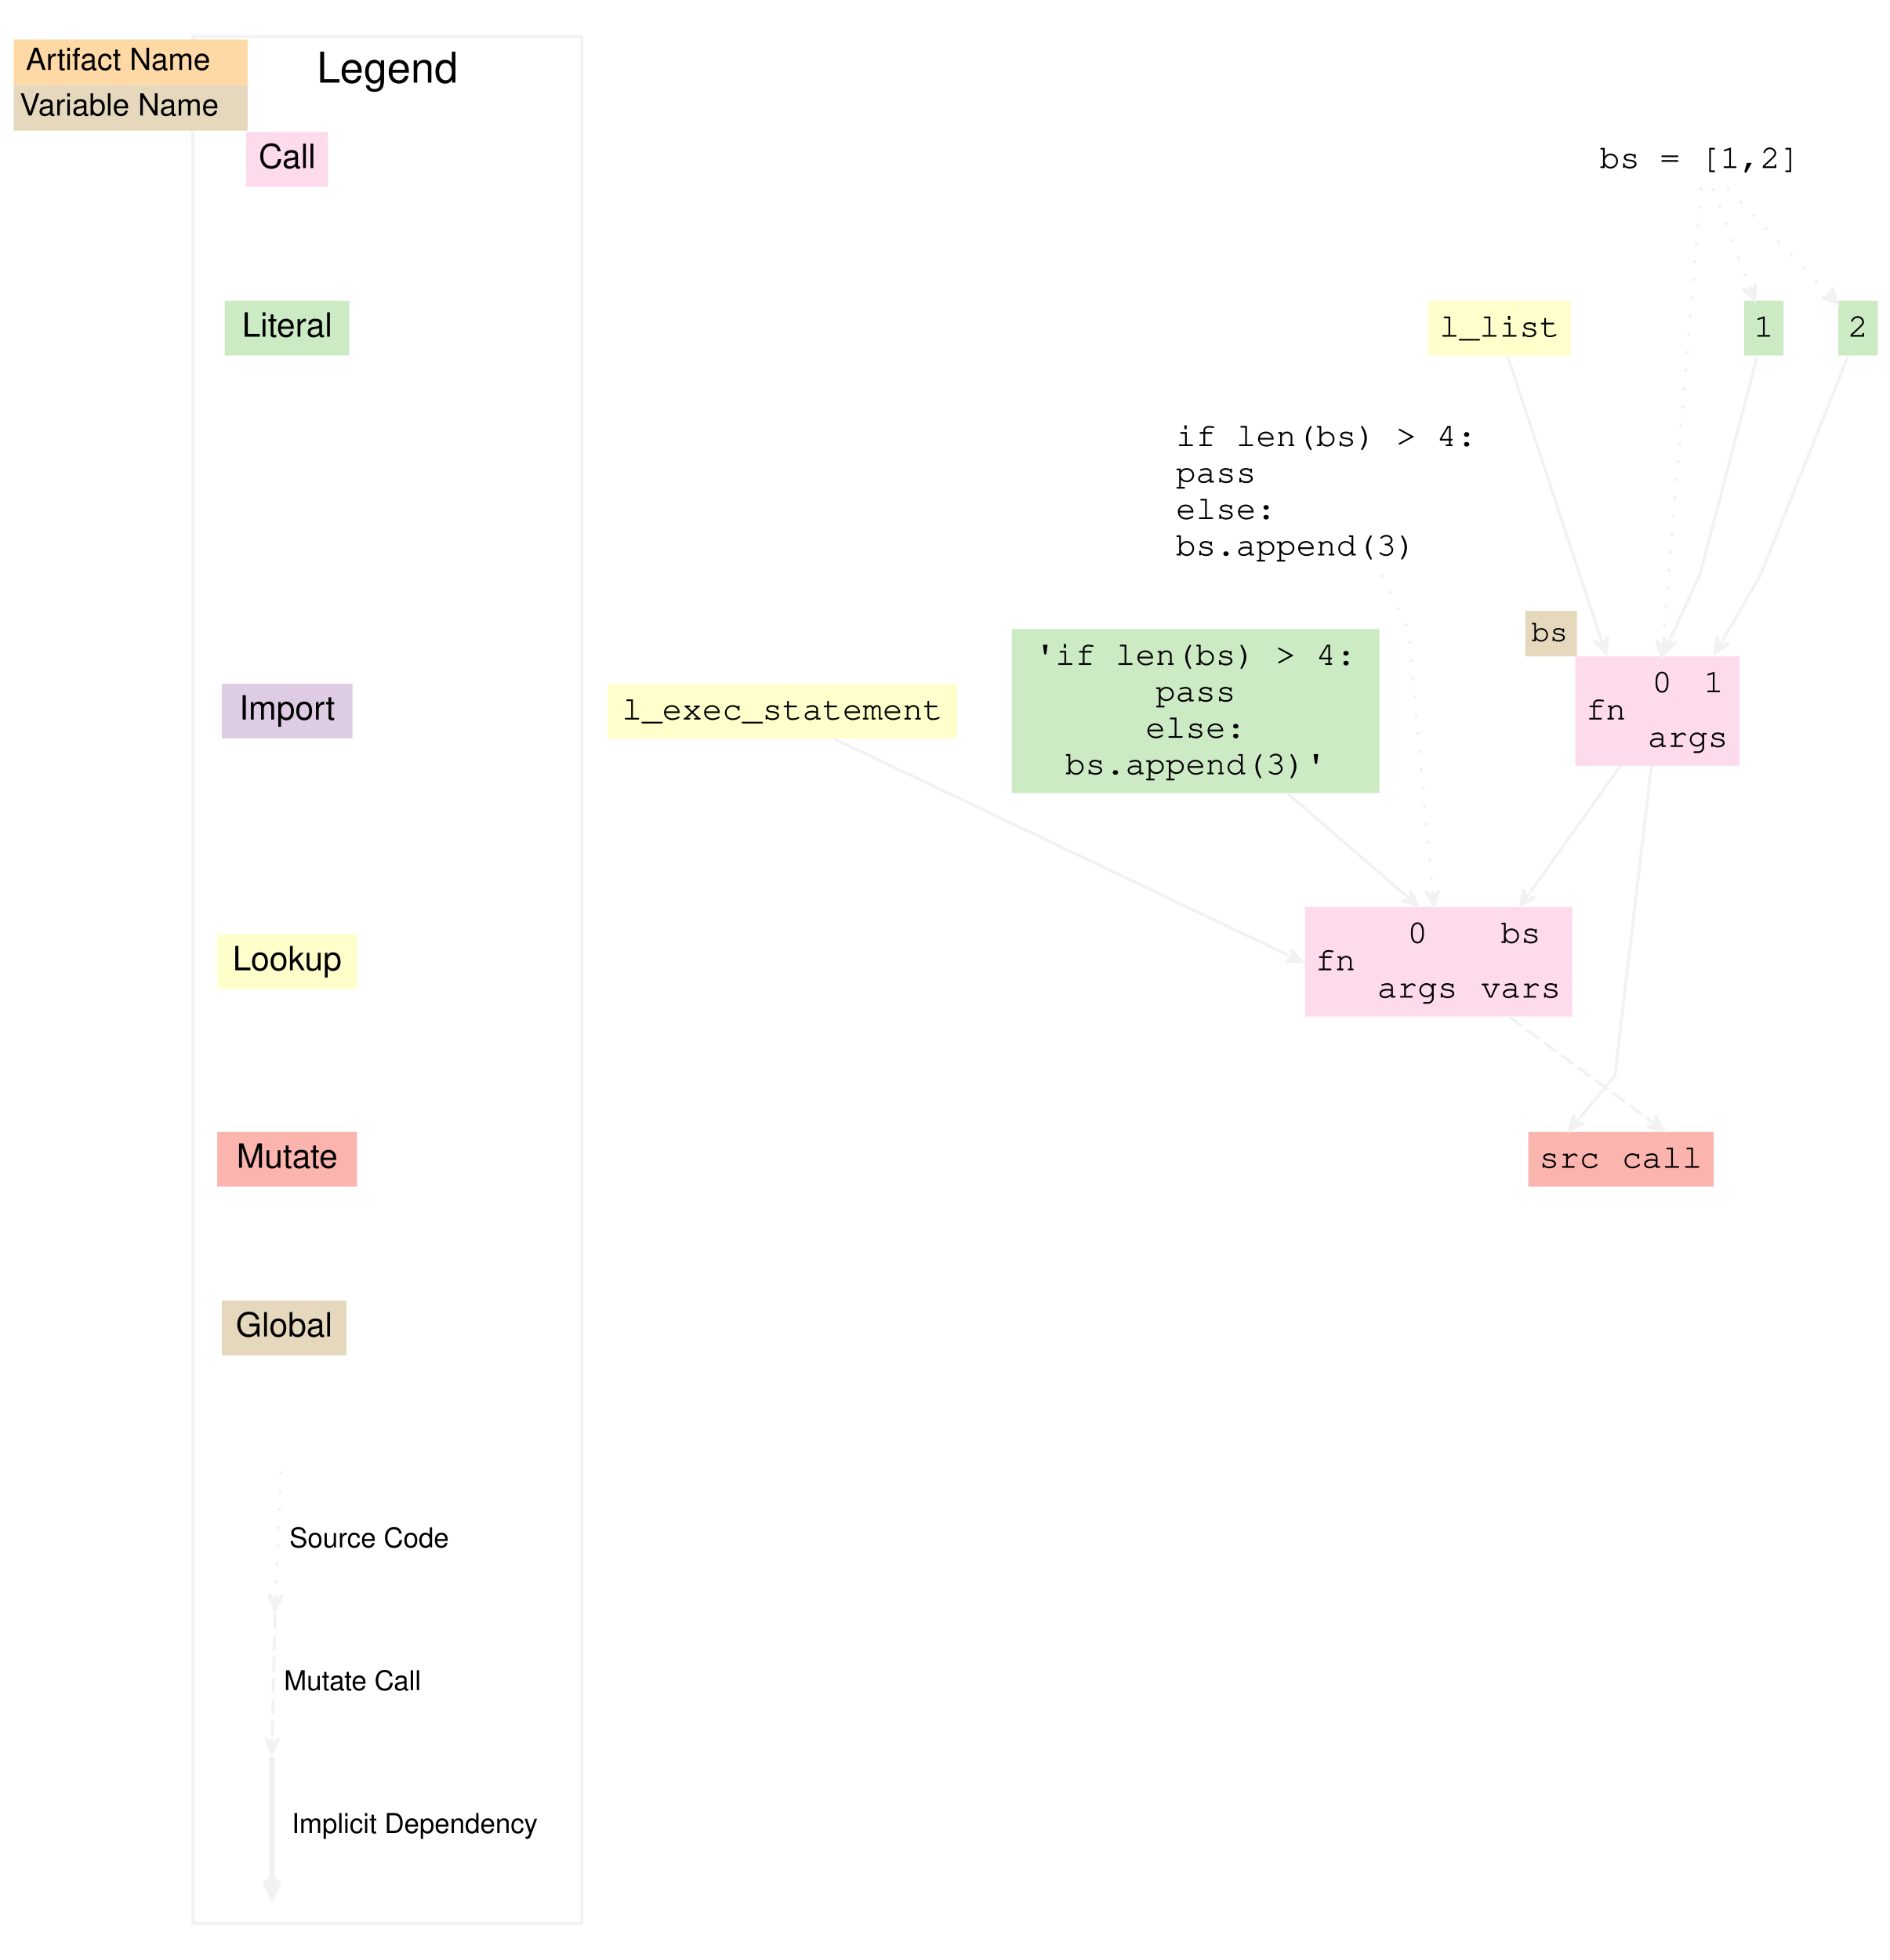
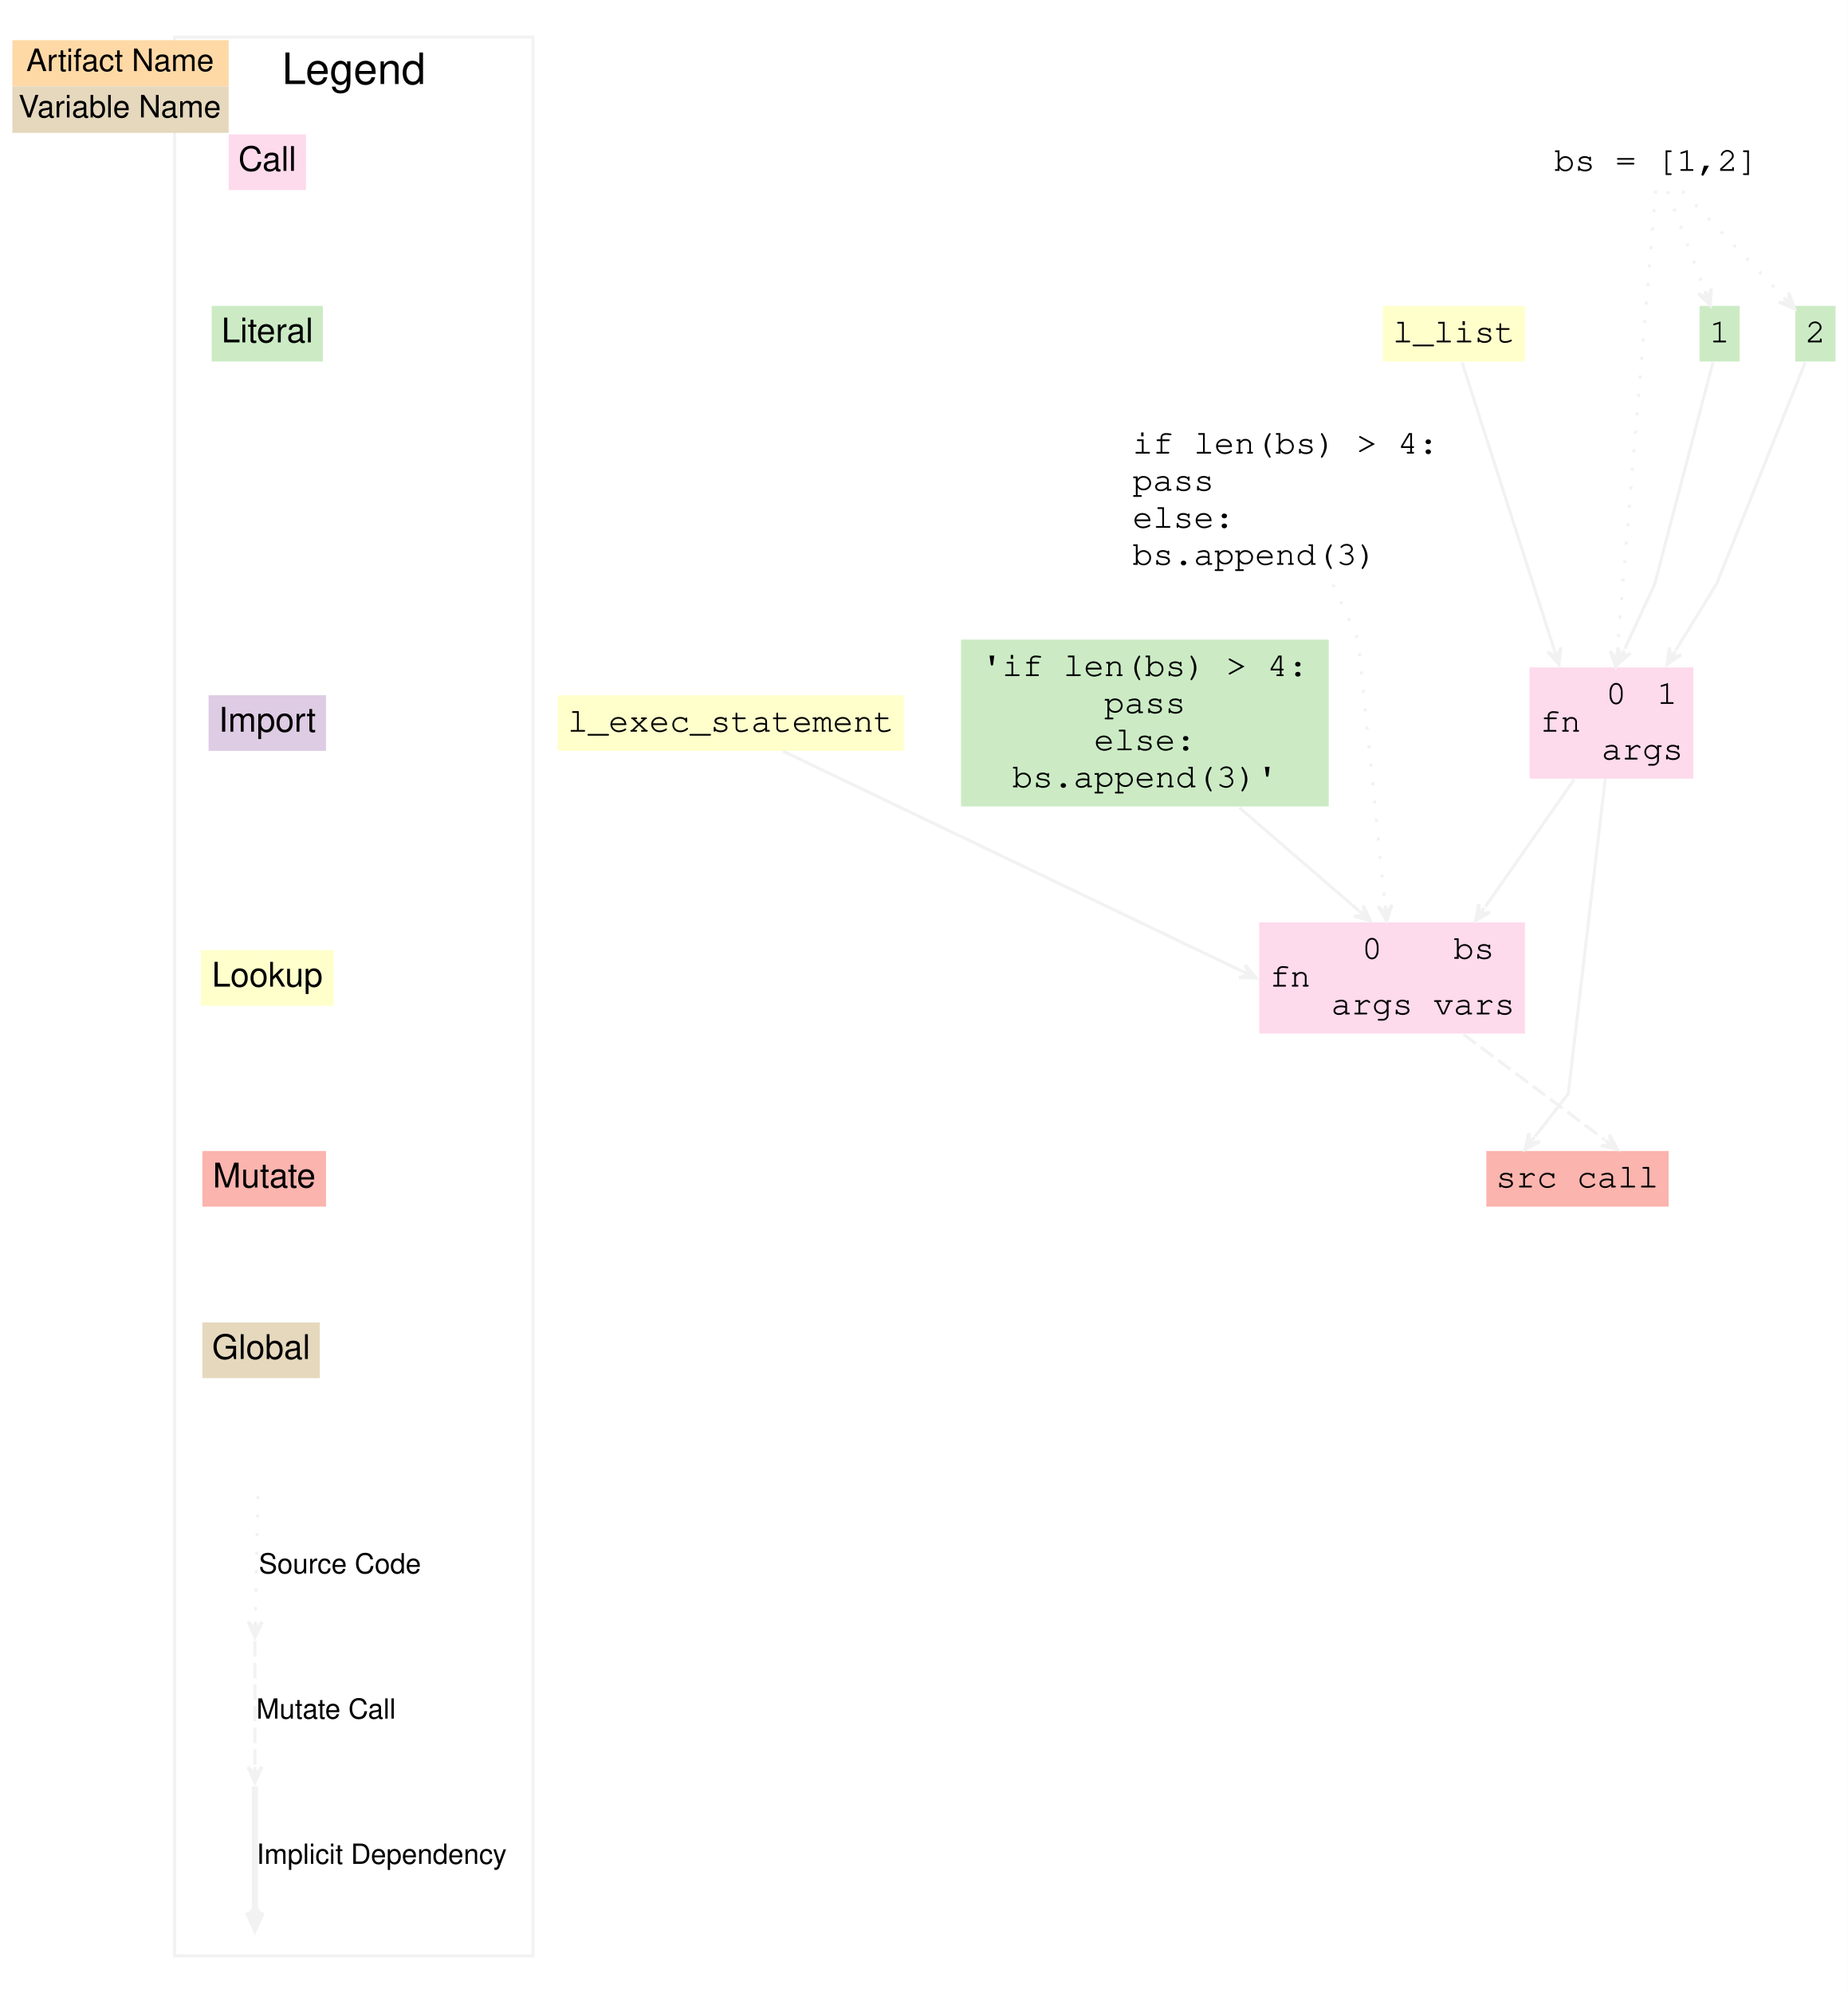
- <svg xmlns="http://www.w3.org/2000/svg" width="622pt" height="645pt" viewBox="0 0 622 645">
+ <svg xmlns="http://www.w3.org/2000/svg" width="598pt" height="645pt" viewBox="0 0 598 645">
  <g class="graph" transform="scale(1) translate(4 641)">
-     <polygon points="-4 4 -4 -641 618 -641 618 4" fill="#fff" stroke="transparent" />
+     <polygon points="-4 4 -4 -641 594 -641 594 4" fill="#fff" stroke="transparent" />
    <g class="cluster">
-       <polygon points="59.5 -8 59.5 -629 187.5 -629 187.5 -8" fill="none" stroke="#f2f2f2" />
-       <text x="123.5" y="-613.8" font-family="Helvetica,sans-Serif" font-size="14" text-anchor="middle">Legend</text>
+       <polygon points="52.5 -8 52.5 -629 168.5 -629 168.5 -8" fill="none" stroke="#f2f2f2" />
+       <text x="110.5" y="-613.8" font-family="Helvetica,sans-Serif" font-size="14" text-anchor="middle">Legend</text>
    </g>
    <g class="node">
-       <polygon points="77 -579.5 77 -597.5 104 -597.5 104 -579.5" fill="#fddaec" stroke="#f2f2f2" stroke-width="0" />
-       <text x="90.5" y="-585.7" fill="#000000" font-family="Helvetica,sans-Serif" font-size="11" text-anchor="middle">Call</text>
-       <polygon points="0.5 -613 0.5 -628 77.5 -628 77.5 -613" fill="#fed9a6" stroke="transparent" />
+       <polygon points="70 -579.5 70 -597.5 95 -597.5 95 -579.5" fill="#fddaec" stroke="#f2f2f2" stroke-width="0" />
+       <text x="82.5" y="-585.7" fill="#000000" font-family="Helvetica,sans-Serif" font-size="11" text-anchor="middle">Call</text>
+       <polygon points="0 -613 0 -628 70 -628 70 -613" fill="#fed9a6" stroke="transparent" />
      <text x="4.5" y="-618" fill="#000000" font-family="Helvetica,sans-Serif" font-size="10">Artifact Name</text>
-       <polygon points="0.5 -598 0.5 -613 77.5 -613 77.5 -598" fill="#e5d8bd" stroke="transparent" />
-       <text x="2.5" y="-603" fill="#000000" font-family="Helvetica,sans-Serif" font-size="10">Variable Name</text>
-       <polygon points="111 -542 70 -542 70 -524 111 -524" fill="#ccebc5" stroke="#f2f2f2" stroke-width="0" />
-       <text x="90.5" y="-530.2" fill="#000000" font-family="Helvetica,sans-Serif" font-size="11" text-anchor="middle">Literal</text>
-       <polygon points="112 -416 69 -416 69 -398 112 -398" fill="#decbe4" stroke="#f2f2f2" stroke-width="0" />
-       <text x="90.5" y="-404.2" fill="#000000" font-family="Helvetica,sans-Serif" font-size="11" text-anchor="middle">Import</text>
-       <polygon points="113.5 -333.5 67.5 -333.5 67.5 -315.5 113.5 -315.5" fill="#ffc" stroke="#f2f2f2" stroke-width="0" />
-       <text x="90.5" y="-321.7" fill="#000000" font-family="Helvetica,sans-Serif" font-size="11" text-anchor="middle">Lookup</text>
-       <polygon points="67.5 -250.5 67.5 -268.5 113.5 -268.5 113.5 -250.5" fill="#fbb4ae" stroke="#f2f2f2" stroke-width="0" />
-       <text x="90.5" y="-256.7" fill="#000000" font-family="Helvetica,sans-Serif" font-size="11" text-anchor="middle">Mutate</text>
-       <polygon points="110 -213 69 -213 69 -195 110 -195" fill="#e5d8bd" stroke="#f2f2f2" stroke-width="0" />
-       <text x="89.5" y="-201.2" fill="#000000" font-family="Helvetica,sans-Serif" font-size="11" text-anchor="middle">Global</text>
+       <polygon points="0 -598 0 -613 70 -613 70 -598" fill="#e5d8bd" stroke="transparent" />
+       <text x="2" y="-603" fill="#000000" font-family="Helvetica,sans-Serif" font-size="10">Variable Name</text>
+       <polygon points="100.5 -542 64.5 -542 64.5 -524 100.5 -524" fill="#ccebc5" stroke="#f2f2f2" stroke-width="0" />
+       <text x="82.5" y="-530.2" fill="#000000" font-family="Helvetica,sans-Serif" font-size="11" text-anchor="middle">Literal</text>
+       <polygon points="101.5 -416 63.5 -416 63.5 -398 101.5 -398" fill="#decbe4" stroke="#f2f2f2" stroke-width="0" />
+       <text x="82.5" y="-404.2" fill="#000000" font-family="Helvetica,sans-Serif" font-size="11" text-anchor="middle">Import</text>
+       <polygon points="104 -333.5 61 -333.5 61 -315.5 104 -315.5" fill="#ffc" stroke="#f2f2f2" stroke-width="0" />
+       <text x="82.5" y="-321.7" fill="#000000" font-family="Helvetica,sans-Serif" font-size="11" text-anchor="middle">Lookup</text>
+       <polygon points="61.5 -250.5 61.5 -268.5 101.5 -268.5 101.5 -250.5" fill="#fbb4ae" stroke="#f2f2f2" stroke-width="0" />
+       <text x="81.5" y="-256.7" fill="#000000" font-family="Helvetica,sans-Serif" font-size="11" text-anchor="middle">Mutate</text>
+       <polygon points="99.5 -213 61.5 -213 61.5 -195 99.5 -195" fill="#e5d8bd" stroke="#f2f2f2" stroke-width="0" />
+       <text x="80.5" y="-201.2" fill="#000000" font-family="Helvetica,sans-Serif" font-size="11" text-anchor="middle">Global</text>
    </g>
    <g class="edge">
-       <path d="m88.49-156.87c-0.09 2.11-1.25 28.8-1.76 40.47" fill="none" stroke="#f2f2f2" stroke-dasharray="1,5" />
-       <polygon points="86.51 -111.12 88.97 -116.02 86.61 -113.62 86.72 -116.12 86.72 -116.12 86.72 -116.12 86.61 -113.62 84.47 -116.22 86.51 -111.12" fill="#f2f2f2" stroke="#f2f2f2" />
-       <text x="117.5" y="-131.8" font-family="Helvetica,sans-Serif" font-size="9" text-anchor="middle">Source Code</text>
-       <path d="m86.5-109.87c-0.05 2.11-0.63 28.8-0.88 40.47" fill="none" stroke="#f2f2f2" stroke-dasharray="5,2" />
-       <polygon points="85.5 -64.12 87.86 -69.07 85.56 -66.62 85.61 -69.12 85.61 -69.12 85.61 -69.12 85.56 -66.62 83.36 -69.17 85.5 -64.12" fill="#f2f2f2" stroke="#f2f2f2" />
-       <text x="112" y="-84.8" font-family="Helvetica,sans-Serif" font-size="9" text-anchor="middle">Mutate Call</text>
-       <path d="m85.5-62.87v40.47" fill="none" stroke="#f2f2f2" stroke-width="2" />
-       <polygon points="85.5 -17.12 87.75 -22.12 86 -19.62 86 -22.12 85.5 -22.12 85 -22.12 85 -19.62 83.25 -22.12 85.5 -17.12" fill="#f2f2f2" stroke="#f2f2f2" stroke-width="2" />
-       <text x="132.5" y="-37.8" font-family="Helvetica,sans-Serif" font-size="9" text-anchor="middle">Implicit Dependency</text>
+       <path d="m79.5-156.87c-0.05 2.11-0.63 28.8-0.88 40.47" fill="none" stroke="#f2f2f2" stroke-dasharray="1,5" />
+       <polygon points="78.5 -111.12 80.86 -116.07 78.56 -113.62 78.61 -116.12 78.61 -116.12 78.61 -116.12 78.56 -113.62 76.36 -116.17 78.5 -111.12" fill="#f2f2f2" stroke="#f2f2f2" />
+       <text x="106" y="-131.8" font-family="Helvetica,sans-Serif" font-size="9" text-anchor="middle">Source Code</text>
+       <path d="m78.5-109.87v40.47" fill="none" stroke="#f2f2f2" stroke-dasharray="5,2" />
+       <polygon points="78.5 -64.12 80.75 -69.12 78.5 -66.62 78.5 -69.12 78.5 -69.12 78.5 -69.12 78.5 -66.62 76.25 -69.12 78.5 -64.12" fill="#f2f2f2" stroke="#f2f2f2" />
+       <text x="101.5" y="-84.8" font-family="Helvetica,sans-Serif" font-size="9" text-anchor="middle">Mutate Call</text>
+       <path d="m78.5-62.87v40.47" fill="none" stroke="#f2f2f2" stroke-width="2" />
+       <polygon points="78.5 -17.12 80.75 -22.12 79 -19.62 79 -22.12 78.5 -22.12 78 -22.12 78 -19.62 76.25 -22.12 78.5 -17.12" fill="#f2f2f2" stroke="#f2f2f2" stroke-width="2" />
+       <text x="119.5" y="-37.8" font-family="Helvetica,sans-Serif" font-size="9" text-anchor="middle">Implicit Dependency</text>
    </g>
    <g class="node">
-       <polygon points="583 -542 570 -542 570 -524 583 -524" fill="#ccebc5" stroke="#f2f2f2" stroke-width="0" />
-       <text x="576.5" y="-530.2" fill="#000000" font-family="Courier,monospace" font-size="11" text-anchor="middle">1</text>
-       <polygon points="514.5 -389 514.5 -425 568.5 -425 568.5 -389" fill="#fddaec" stroke="#f2f2f2" stroke-width="0" />
-       <text x="524.5" y="-404.2" fill="#000000" font-family="Courier,monospace" font-size="11" text-anchor="middle">fn</text>
-       <polyline points="534.5 -389 534.5 -425" fill="none" stroke="#f2f2f2" stroke-width="0" />
-       <text x="543" y="-413.2" fill="#000000" font-family="Courier,monospace" font-size="11" text-anchor="middle">0</text>
-       <polyline points="551.5 -407 551.5 -425" fill="none" stroke="#f2f2f2" stroke-width="0" />
-       <text x="560" y="-413.2" fill="#000000" font-family="Courier,monospace" font-size="11" text-anchor="middle">1</text>
-       <polyline points="534.5 -407 568.5 -407" fill="none" stroke="#f2f2f2" stroke-width="0" />
-       <text x="551.5" y="-395.2" fill="#000000" font-family="Courier,monospace" font-size="11" text-anchor="middle">args</text>
-       <polygon points="498 -425 498 -440 515 -440 515 -425" fill="#e5d8bd" stroke="transparent" />
-       <text x="500" y="-430" fill="#000000" font-family="Courier,monospace" font-size="10">bs</text>
+       <polygon points="559 -542 546 -542 546 -524 559 -524" fill="#ccebc5" stroke="#f2f2f2" stroke-width="0" />
+       <text x="552.5" y="-530.2" fill="#000000" font-family="Courier,monospace" font-size="11" text-anchor="middle">1</text>
+       <polygon points="491 -389 491 -425 544 -425 544 -389" fill="#fddaec" stroke="#f2f2f2" stroke-width="0" />
+       <text x="501" y="-404.2" fill="#000000" font-family="Courier,monospace" font-size="11" text-anchor="middle">fn</text>
+       <polyline points="511 -389 511 -425" fill="none" stroke="#f2f2f2" stroke-width="0" />
+       <text x="519" y="-413.2" fill="#000000" font-family="Courier,monospace" font-size="11" text-anchor="middle">0</text>
+       <polyline points="527 -407 527 -425" fill="none" stroke="#f2f2f2" stroke-width="0" />
+       <text x="535.5" y="-413.2" fill="#000000" font-family="Courier,monospace" font-size="11" text-anchor="middle">1</text>
+       <polyline points="511 -407 544 -407" fill="none" stroke="#f2f2f2" stroke-width="0" />
+       <text x="527.5" y="-395.2" fill="#000000" font-family="Courier,monospace" font-size="11" text-anchor="middle">args</text>
    </g>
    <g class="edge" stroke="#f2f2f2">
-       <path d="m574.33-523.74c-5.36 20.44-18.83 71.74-18.83 71.74s-6.2 13.43-9.69 20.99" fill="none" />
-       <polygon points="543.5 -426 547.64 -429.6 544.55 -428.27 545.6 -430.54 545.6 -430.54 545.6 -430.54 544.55 -428.27 543.55 -431.48 543.5 -426" fill="#f2f2f2" />
+       <path d="m550.33-523.74c-5.36 20.44-18.83 71.74-18.83 71.74s-6.2 13.43-9.69 20.99" fill="none" />
+       <polygon points="519.5 -426 523.64 -429.6 520.55 -428.27 521.6 -430.54 521.6 -430.54 521.6 -430.54 520.55 -428.27 519.55 -431.48 519.5 -426" fill="#f2f2f2" />
    </g>
    <g class="node">
-       <polygon points="614 -542 601 -542 601 -524 614 -524" fill="#ccebc5" stroke="#f2f2f2" stroke-width="0" />
-       <text x="607.5" y="-530.2" fill="#000000" font-family="Courier,monospace" font-size="11" text-anchor="middle">2</text>
+       <polygon points="590 -542 577 -542 577 -524 590 -524" fill="#ccebc5" stroke="#f2f2f2" stroke-width="0" />
+       <text x="583.5" y="-530.2" fill="#000000" font-family="Courier,monospace" font-size="11" text-anchor="middle">2</text>
    </g>
    <g class="edge" stroke="#f2f2f2">
-       <path d="m604.2-523.74c-8.18 20.44-28.7 71.74-28.7 71.74s-8.09 14.02-12.39 21.47" fill="none" />
-       <polygon points="560.5 -426 564.95 -429.21 561.75 -428.17 563 -430.33 563 -430.33 563 -430.33 561.75 -428.17 561.05 -431.46 560.5 -426" fill="#f2f2f2" />
+       <path d="m580.2-523.74c-8.18 20.44-28.7 71.74-28.7 71.74s-8.63 14.02-13.21 21.47" fill="none" />
+       <polygon points="535.5 -426 540.04 -429.08 536.81 -428.13 538.12 -430.26 538.12 -430.26 538.12 -430.26 536.81 -428.13 536.2 -431.44 535.5 -426" fill="#f2f2f2" />
    </g>
    <g class="node">
-       <polygon points="513 -542 466 -542 466 -524 513 -524" fill="#ffc" stroke="#f2f2f2" stroke-width="0" />
-       <text x="489.5" y="-530.2" fill="#000000" font-family="Courier,monospace" font-size="11" text-anchor="middle">l_list</text>
+       <polygon points="489.5 -542 443.5 -542 443.5 -524 489.5 -524" fill="#ffc" stroke="#f2f2f2" stroke-width="0" />
+       <text x="466.5" y="-530.2" fill="#000000" font-family="Courier,monospace" font-size="11" text-anchor="middle">l_list</text>
    </g>
    <g class="edge" stroke="#f2f2f2">
-       <path d="m492.25-523.68c6.96 21.08 25.13 76.13 30.64 92.82" fill="none" />
-       <polygon points="524.5 -426 525.07 -431.45 523.72 -428.37 522.93 -430.75 522.93 -430.75 522.93 -430.75 523.72 -428.37 520.8 -430.04 524.5 -426" fill="#f2f2f2" />
+       <path d="m469.17-523.68c6.76 21.08 24.42 76.13 29.77 92.82" fill="none" />
+       <polygon points="500.5 -426 501.12 -431.45 499.74 -428.38 498.97 -430.76 498.97 -430.76 498.97 -430.76 499.74 -428.38 496.83 -430.07 500.5 -426" fill="#f2f2f2" />
    </g>
    <g class="node">
-       <polygon points="499 -250.5 499 -268.5 560 -268.5 560 -250.5" fill="#fbb4ae" stroke="#f2f2f2" stroke-width="0" />
-       <text x="512.5" y="-256.7" fill="#000000" font-family="Courier,monospace" font-size="11" text-anchor="middle">src</text>
-       <polyline points="526 -250.5 526 -268.5" fill="none" stroke="#f2f2f2" stroke-width="0" />
-       <text x="543" y="-256.7" fill="#000000" font-family="Courier,monospace" font-size="11" text-anchor="middle">call</text>
+       <polygon points="477 -250.5 477 -268.5 536 -268.5 536 -250.5" fill="#fbb4ae" stroke="#f2f2f2" stroke-width="0" />
+       <text x="490" y="-256.7" fill="#000000" font-family="Courier,monospace" font-size="11" text-anchor="middle">src</text>
+       <polyline points="503 -250.5 503 -268.5" fill="none" stroke="#f2f2f2" stroke-width="0" />
+       <text x="519.5" y="-256.7" fill="#000000" font-family="Courier,monospace" font-size="11" text-anchor="middle">call</text>
    </g>
    <g class="edge" stroke="#f2f2f2">
-       <path d="m539.49-388.95c-3.87 32.9-11.99 101.95-11.99 101.95s-7.09 8.51-11.52 13.83" fill="none" />
-       <polygon points="512.5 -269 517.43 -271.4 514.1 -270.92 515.7 -272.84 515.7 -272.84 515.7 -272.84 514.1 -270.92 513.97 -274.28 512.5 -269" fill="#f2f2f2" />
+       <path d="m515.49-388.95c-3.87 32.9-11.99 101.95-11.99 101.95s-6.62 8.51-10.75 13.83" fill="none" />
+       <polygon points="489.5 -269 494.35 -271.57 491.03 -270.97 492.57 -272.95 492.57 -272.95 492.57 -272.95 491.03 -270.97 490.79 -274.33 489.5 -269" fill="#f2f2f2" />
    </g>
    <g class="node">
-       <polygon points="425.5 -306.5 425.5 -342.5 513.5 -342.5 513.5 -306.5" fill="#fddaec" stroke="#f2f2f2" stroke-width="0" />
-       <text x="435.5" y="-321.7" fill="#000000" font-family="Courier,monospace" font-size="11" text-anchor="middle">fn</text>
-       <polyline points="445.5 -306.5 445.5 -342.5" fill="none" stroke="#f2f2f2" stroke-width="0" />
-       <text x="462.5" y="-330.7" fill="#000000" font-family="Courier,monospace" font-size="11" text-anchor="middle">0</text>
-       <polyline points="445.5 -324.5 479.5 -324.5" fill="none" stroke="#f2f2f2" stroke-width="0" />
-       <text x="462.5" y="-312.7" fill="#000000" font-family="Courier,monospace" font-size="11" text-anchor="middle">args</text>
-       <polyline points="479.5 -306.5 479.5 -342.5" fill="none" stroke="#f2f2f2" stroke-width="0" />
-       <text x="496.5" y="-330.7" fill="#000000" font-family="Courier,monospace" font-size="11" text-anchor="middle">bs</text>
-       <polyline points="479.5 -324.5 513.5 -324.5" fill="none" stroke="#f2f2f2" stroke-width="0" />
-       <text x="496.5" y="-312.7" fill="#000000" font-family="Courier,monospace" font-size="11" text-anchor="middle">vars</text>
+       <polygon points="403.5 -306.5 403.5 -342.5 489.5 -342.5 489.5 -306.5" fill="#fddaec" stroke="#f2f2f2" stroke-width="0" />
+       <text x="413.5" y="-321.7" fill="#000000" font-family="Courier,monospace" font-size="11" text-anchor="middle">fn</text>
+       <polyline points="423.5 -306.5 423.5 -342.5" fill="none" stroke="#f2f2f2" stroke-width="0" />
+       <text x="440" y="-330.7" fill="#000000" font-family="Courier,monospace" font-size="11" text-anchor="middle">0</text>
+       <polyline points="423.5 -324.5 456.5 -324.5" fill="none" stroke="#f2f2f2" stroke-width="0" />
+       <text x="440" y="-312.7" fill="#000000" font-family="Courier,monospace" font-size="11" text-anchor="middle">args</text>
+       <polyline points="456.5 -306.5 456.5 -342.5" fill="none" stroke="#f2f2f2" stroke-width="0" />
+       <text x="473" y="-330.7" fill="#000000" font-family="Courier,monospace" font-size="11" text-anchor="middle">bs</text>
+       <polyline points="456.5 -324.5 489.5 -324.5" fill="none" stroke="#f2f2f2" stroke-width="0" />
+       <text x="473" y="-312.7" fill="#000000" font-family="Courier,monospace" font-size="11" text-anchor="middle">vars</text>
    </g>
    <g class="edge" stroke="#f2f2f2">
-       <path d="m529.2-388.78c-9.99 13.98-23.39 32.74-29.46 41.25" fill="none" />
-       <polygon points="496.5 -343 501.24 -345.76 497.95 -345.03 499.41 -347.07 499.41 -347.07 499.41 -347.07 497.95 -345.03 497.58 -348.38 496.5 -343" fill="#f2f2f2" />
+       <path d="m505.48-388.78c-9.77 13.98-22.88 32.74-28.82 41.25" fill="none" />
+       <polygon points="473.5 -343 478.21 -345.81 474.93 -345.05 476.36 -347.1 476.36 -347.1 476.36 -347.1 474.93 -345.05 474.52 -348.39 473.5 -343" fill="#f2f2f2" />
    </g>
    <g class="node">
-       <polygon points="311 -416 196 -416 196 -398 311 -398" fill="#ffc" stroke="#f2f2f2" stroke-width="0" />
-       <text x="253.5" y="-404.2" fill="#000000" font-family="Courier,monospace" font-size="11" text-anchor="middle">l_exec_statement</text>
+       <polygon points="288.5 -416 176.5 -416 176.5 -398 288.5 -398" fill="#ffc" stroke="#f2f2f2" stroke-width="0" />
+       <text x="232.5" y="-404.2" fill="#000000" font-family="Courier,monospace" font-size="11" text-anchor="middle">l_exec_statement</text>
    </g>
    <g class="edge" stroke="#f2f2f2">
-       <path d="m270.52-397.89c38.02 18.12 128.15 61.08 149.43 71.22" fill="none" />
-       <polygon points="424.5 -324.5 420.95 -328.68 422.24 -325.58 419.99 -326.65 419.99 -326.65 419.99 -326.65 422.24 -325.58 419.02 -324.62 424.5 -324.5" fill="#f2f2f2" />
+       <path d="m249.42-397.89c37.79 18.12 127.4 61.08 148.55 71.22" fill="none" />
+       <polygon points="402.5 -324.5 398.96 -328.69 400.25 -325.58 397.99 -326.66 397.99 -326.66 397.99 -326.66 400.25 -325.58 397.02 -324.63 402.5 -324.5" fill="#f2f2f2" />
    </g>
    <g class="node">
-       <polygon points="450 -434 329 -434 329 -380 450 -380" fill="#ccebc5" stroke="#f2f2f2" stroke-width="0" />
+       <polygon points="426 -434 307 -434 307 -380 426 -380" fill="#ccebc5" stroke="#f2f2f2" stroke-width="0" />
      <g fill="#000000" font-family="Courier,monospace" font-size="11" text-anchor="middle">
-         <text x="389.5" y="-422.2">'if len(bs) &gt; 4:</text>
-         <text x="389.5" y="-410.2">pass</text>
-         <text x="389.5" y="-398.2">else:</text>
-         <text x="389.5" y="-386.2">bs.append(3)'</text>
+         <text x="366.5" y="-422.2">'if len(bs) &gt; 4:</text>
+         <text x="366.5" y="-410.2">pass</text>
+         <text x="366.5" y="-398.2">else:</text>
+         <text x="366.5" y="-386.2">bs.append(3)'</text>
      </g>
    </g>
    <g class="edge" stroke="#f2f2f2">
-       <path d="m420.04-379.65c15 12.95 31.38 27.09 38.64 33.35" fill="none" />
-       <polygon points="462.5 -343 460.18 -347.97 460.61 -344.63 458.71 -346.27 458.71 -346.27 458.71 -346.27 460.61 -344.63 457.24 -344.56 462.5 -343" fill="#f2f2f2" />
-       <path d="m492.91-306.26c16.77 12.35 37.86 27.89 46.56 34.29" fill="none" stroke-dasharray="5,2" />
-       <polygon points="543.5 -269 540.81 -273.78 541.49 -270.48 539.47 -271.97 539.47 -271.97 539.47 -271.97 541.49 -270.48 538.14 -270.15 543.5 -269" fill="#f2f2f2" />
+       <path d="m397.04-379.65c15 12.95 31.38 27.09 38.64 33.35" fill="none" />
+       <polygon points="439.5 -343 437.18 -347.97 437.61 -344.63 435.71 -346.27 435.71 -346.27 435.71 -346.27 437.61 -344.63 434.24 -344.56 439.5 -343" fill="#f2f2f2" />
+       <path d="m469.6-306.26c16.37 12.23 36.92 27.57 45.66 34.09" fill="none" stroke-dasharray="5,2" />
+       <polygon points="519.5 -269 516.84 -273.79 517.5 -270.5 515.49 -271.99 515.49 -271.99 515.49 -271.99 517.5 -270.5 514.15 -270.19 519.5 -269" fill="#f2f2f2" />
    </g>
    <g class="node">
-       <polygon points="593.5 -597.5 519.5 -597.5 519.5 -579.5 593.5 -579.5" fill="none" stroke="#000" stroke-width="0" />
-       <text x="522.5" y="-585.7" fill="#000000" font-family="Courier,monospace" font-size="11">bs = [1,2]</text>
+       <polygon points="569 -597.5 496 -597.5 496 -579.5 569 -579.5" fill="none" stroke="#000" stroke-width="0" />
+       <text x="499" y="-585.7" fill="#000000" font-family="Courier,monospace" font-size="11">bs = [1,2]</text>
    </g>
    <g class="edge" stroke="#f2f2f2">
-       <path d="m559.62-579.14c3.22 8.61 8.28 22.14 12.02 32.15" fill="none" stroke-dasharray="1,5" />
-       <polygon points="573.46 -542.13 573.82 -547.6 572.59 -544.47 571.71 -546.81 571.71 -546.81 571.71 -546.81 572.59 -544.47 569.6 -546.02 573.46 -542.13" fill="#f2f2f2" />
-       <path d="m564.47-579.14c8.8 9.24 23.01 24.14 32.67 34.28" fill="none" stroke-dasharray="1,5" />
-       <polygon points="600.73 -541.1 598.91 -546.28 599 -542.91 597.28 -544.72 597.28 -544.72 597.28 -544.72 599 -542.91 595.65 -543.17 600.73 -541.1" fill="#f2f2f2" />
-       <path d="m555.82-579.32c-2.2 26.25-9.11 109.02-12.46 149.12" fill="none" stroke-dasharray="1,5" />
-       <polygon points="542.93 -425.07 545.59 -429.86 543.13 -427.56 543.34 -430.05 543.34 -430.05 543.34 -430.05 543.13 -427.56 541.1 -430.24 542.93 -425.07" fill="#f2f2f2" />
+       <path d="m535.62-579.14c3.22 8.61 8.28 22.14 12.02 32.15" fill="none" stroke-dasharray="1,5" />
+       <polygon points="549.46 -542.13 549.82 -547.6 548.59 -544.47 547.71 -546.81 547.71 -546.81 547.71 -546.81 548.59 -544.47 545.6 -546.02 549.46 -542.13" fill="#f2f2f2" />
+       <path d="m540.47-579.14c8.8 9.24 23.01 24.14 32.67 34.28" fill="none" stroke-dasharray="1,5" />
+       <polygon points="576.73 -541.1 574.91 -546.28 575 -542.91 573.28 -544.72 573.28 -544.72 573.28 -544.72 575 -542.91 571.65 -543.17 576.73 -541.1" fill="#f2f2f2" />
+       <path d="m531.82-579.32c-2.2 26.25-9.11 109.02-12.46 149.12" fill="none" stroke-dasharray="1,5" />
+       <polygon points="518.93 -425.07 521.59 -429.86 519.13 -427.56 519.34 -430.05 519.34 -430.05 519.34 -430.05 519.13 -427.56 517.1 -430.24 518.93 -425.07" fill="#f2f2f2" />
    </g>
    <g class="node">
-       <polygon points="495 -506 380 -506 380 -452 495 -452" fill="none" stroke="#000" stroke-width="0" />
+       <polygon points="471.5 -506 359.5 -506 359.5 -452 471.5 -452" fill="none" stroke="#000" stroke-width="0" />
      <g fill="#000000" font-family="Courier,monospace" font-size="11">
-         <text x="383" y="-494.2">if len(bs) &gt; 4:</text>
-         <text x="383" y="-482.2">pass</text>
-         <text x="383" y="-470.2">else:</text>
-         <text x="383" y="-458.2">bs.append(3)</text>
+         <text x="362.5" y="-494.2">if len(bs) &gt; 4:</text>
+         <text x="362.5" y="-482.2">pass</text>
+         <text x="362.5" y="-470.2">else:</text>
+         <text x="362.5" y="-458.2">bs.append(3)</text>
      </g>
    </g>
    <g class="edge" stroke="#f2f2f2">
-       <path d="m450.55-451.9 8.95 17.9s4.97 53.97 7.91 85.78" fill="none" stroke-dasharray="1,5" />
-       <polygon points="467.89 -342.93 469.67 -348.12 467.66 -345.42 467.43 -347.91 467.43 -347.91 467.43 -347.91 467.66 -345.42 465.19 -347.7 467.89 -342.93" fill="#f2f2f2" />
+       <path d="m427.37-451.9c4.3 9.48 8.13 17.9 8.13 17.9s5.47 53.97 8.7 85.78" fill="none" stroke-dasharray="1,5" />
+       <polygon points="444.73 -342.93 446.47 -348.13 444.48 -345.42 444.23 -347.91 444.23 -347.91 444.23 -347.91 444.48 -345.42 441.99 -347.68 444.73 -342.93" fill="#f2f2f2" />
    </g>
  </g>
</svg>
